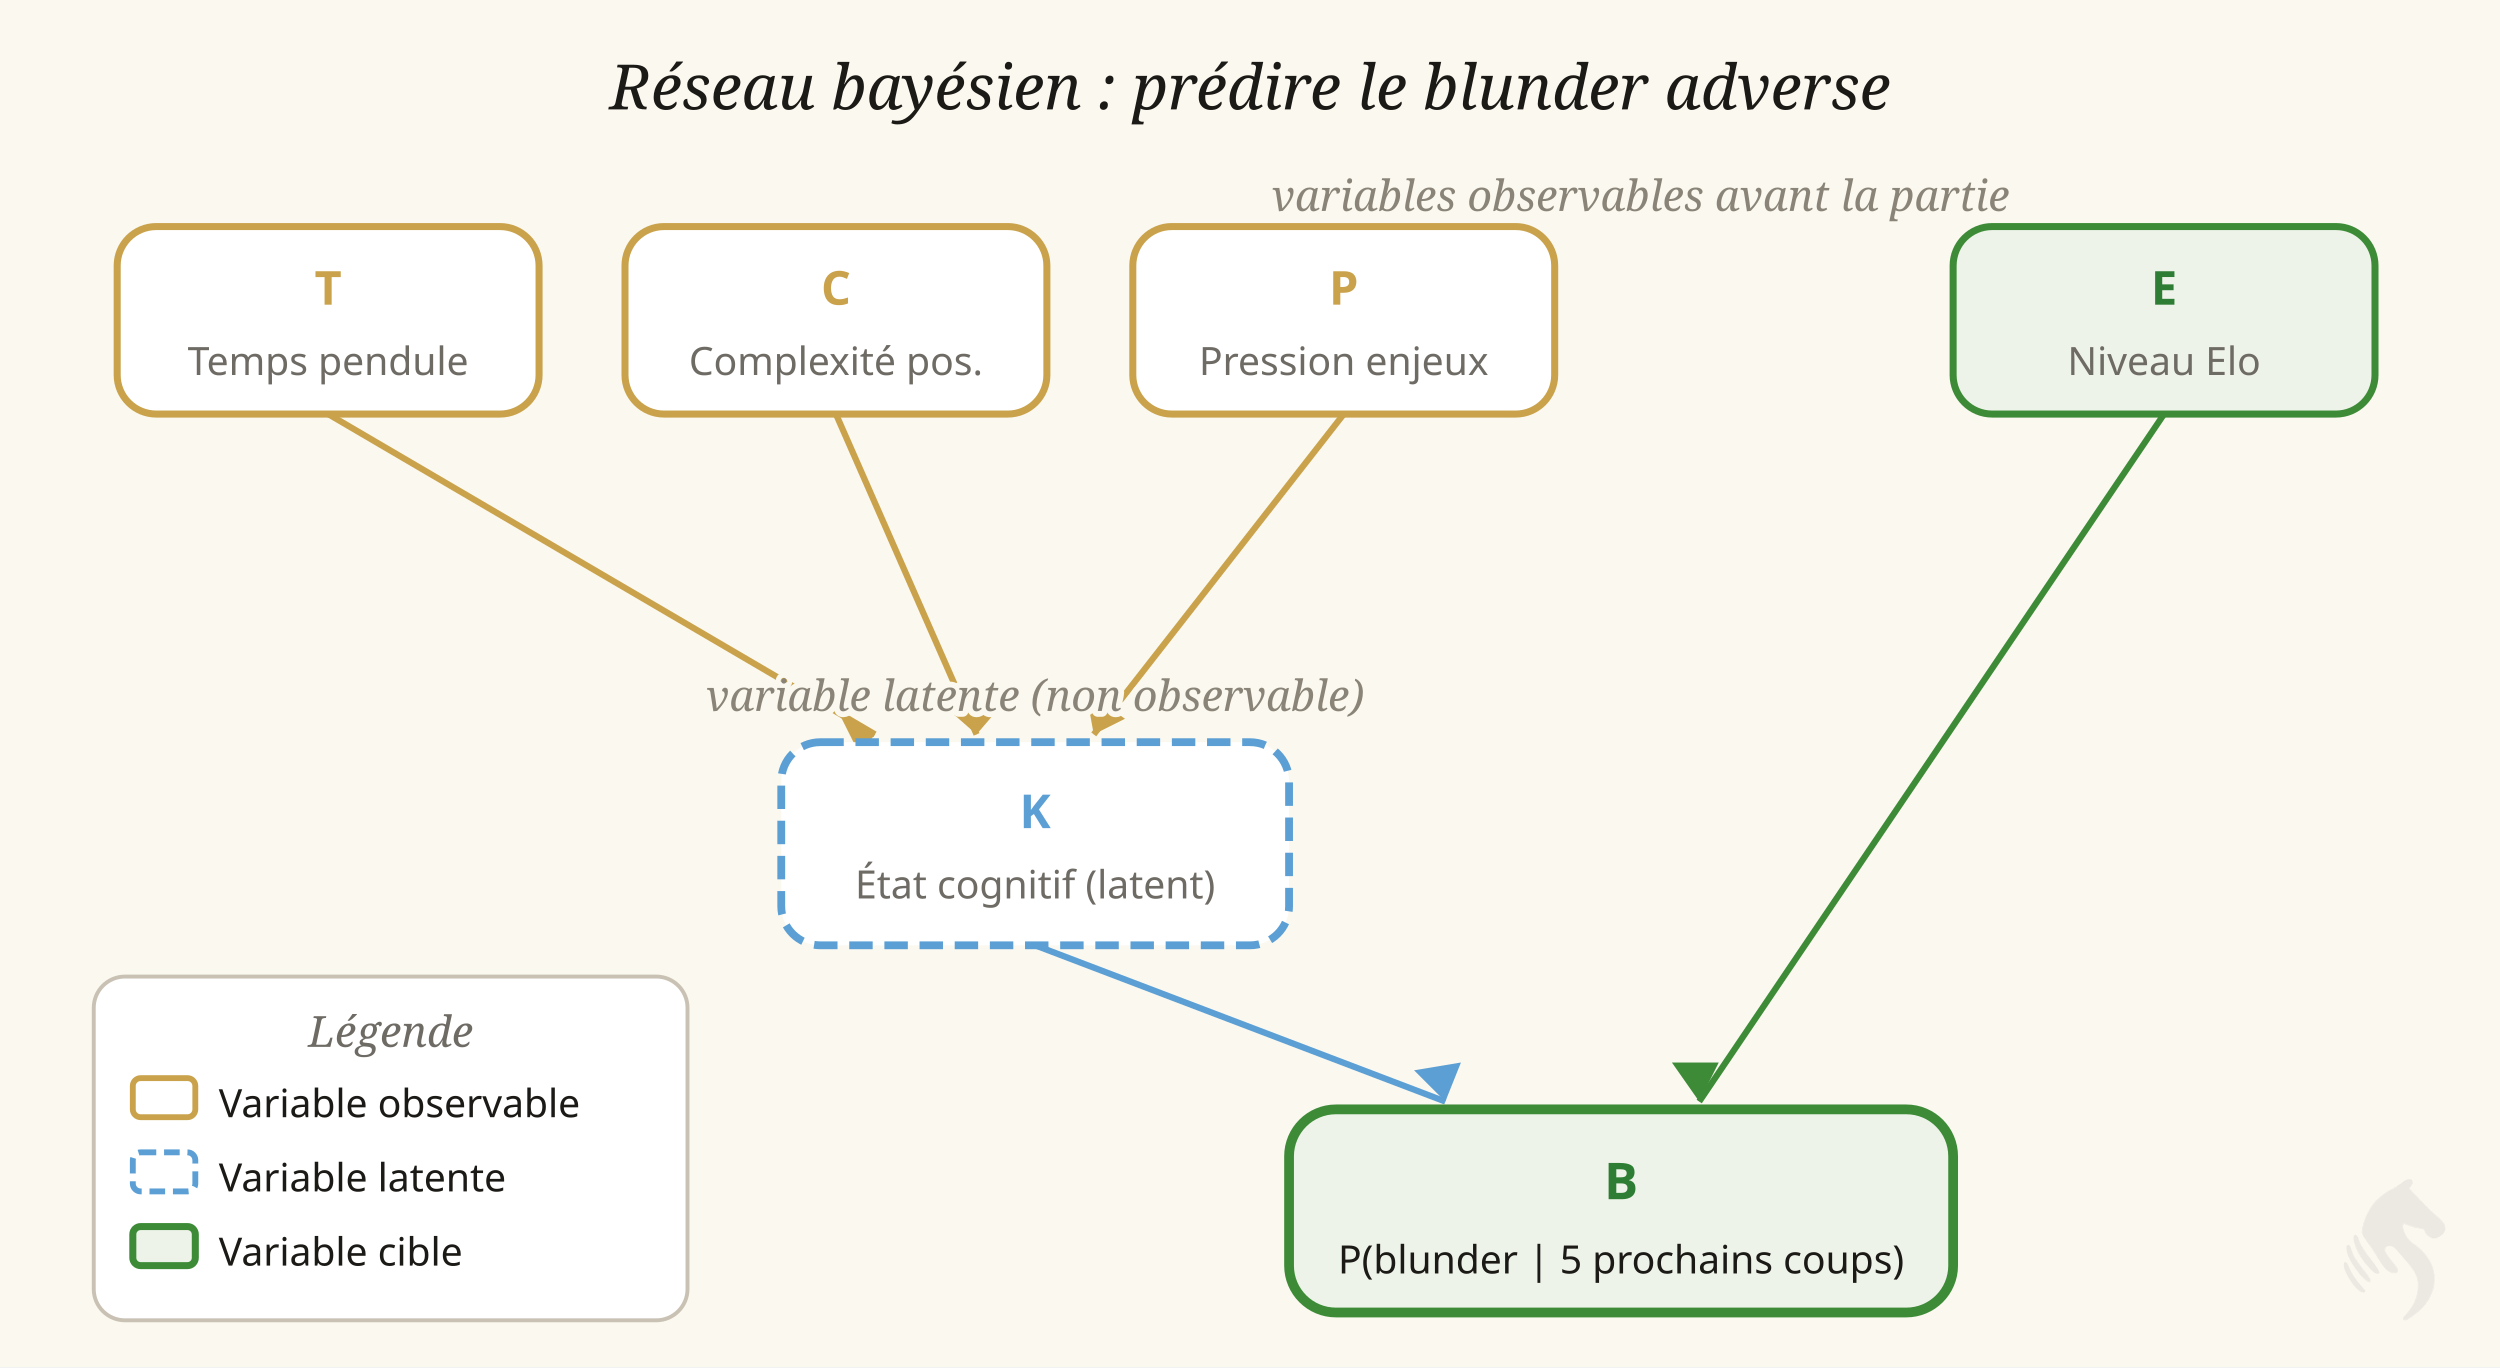
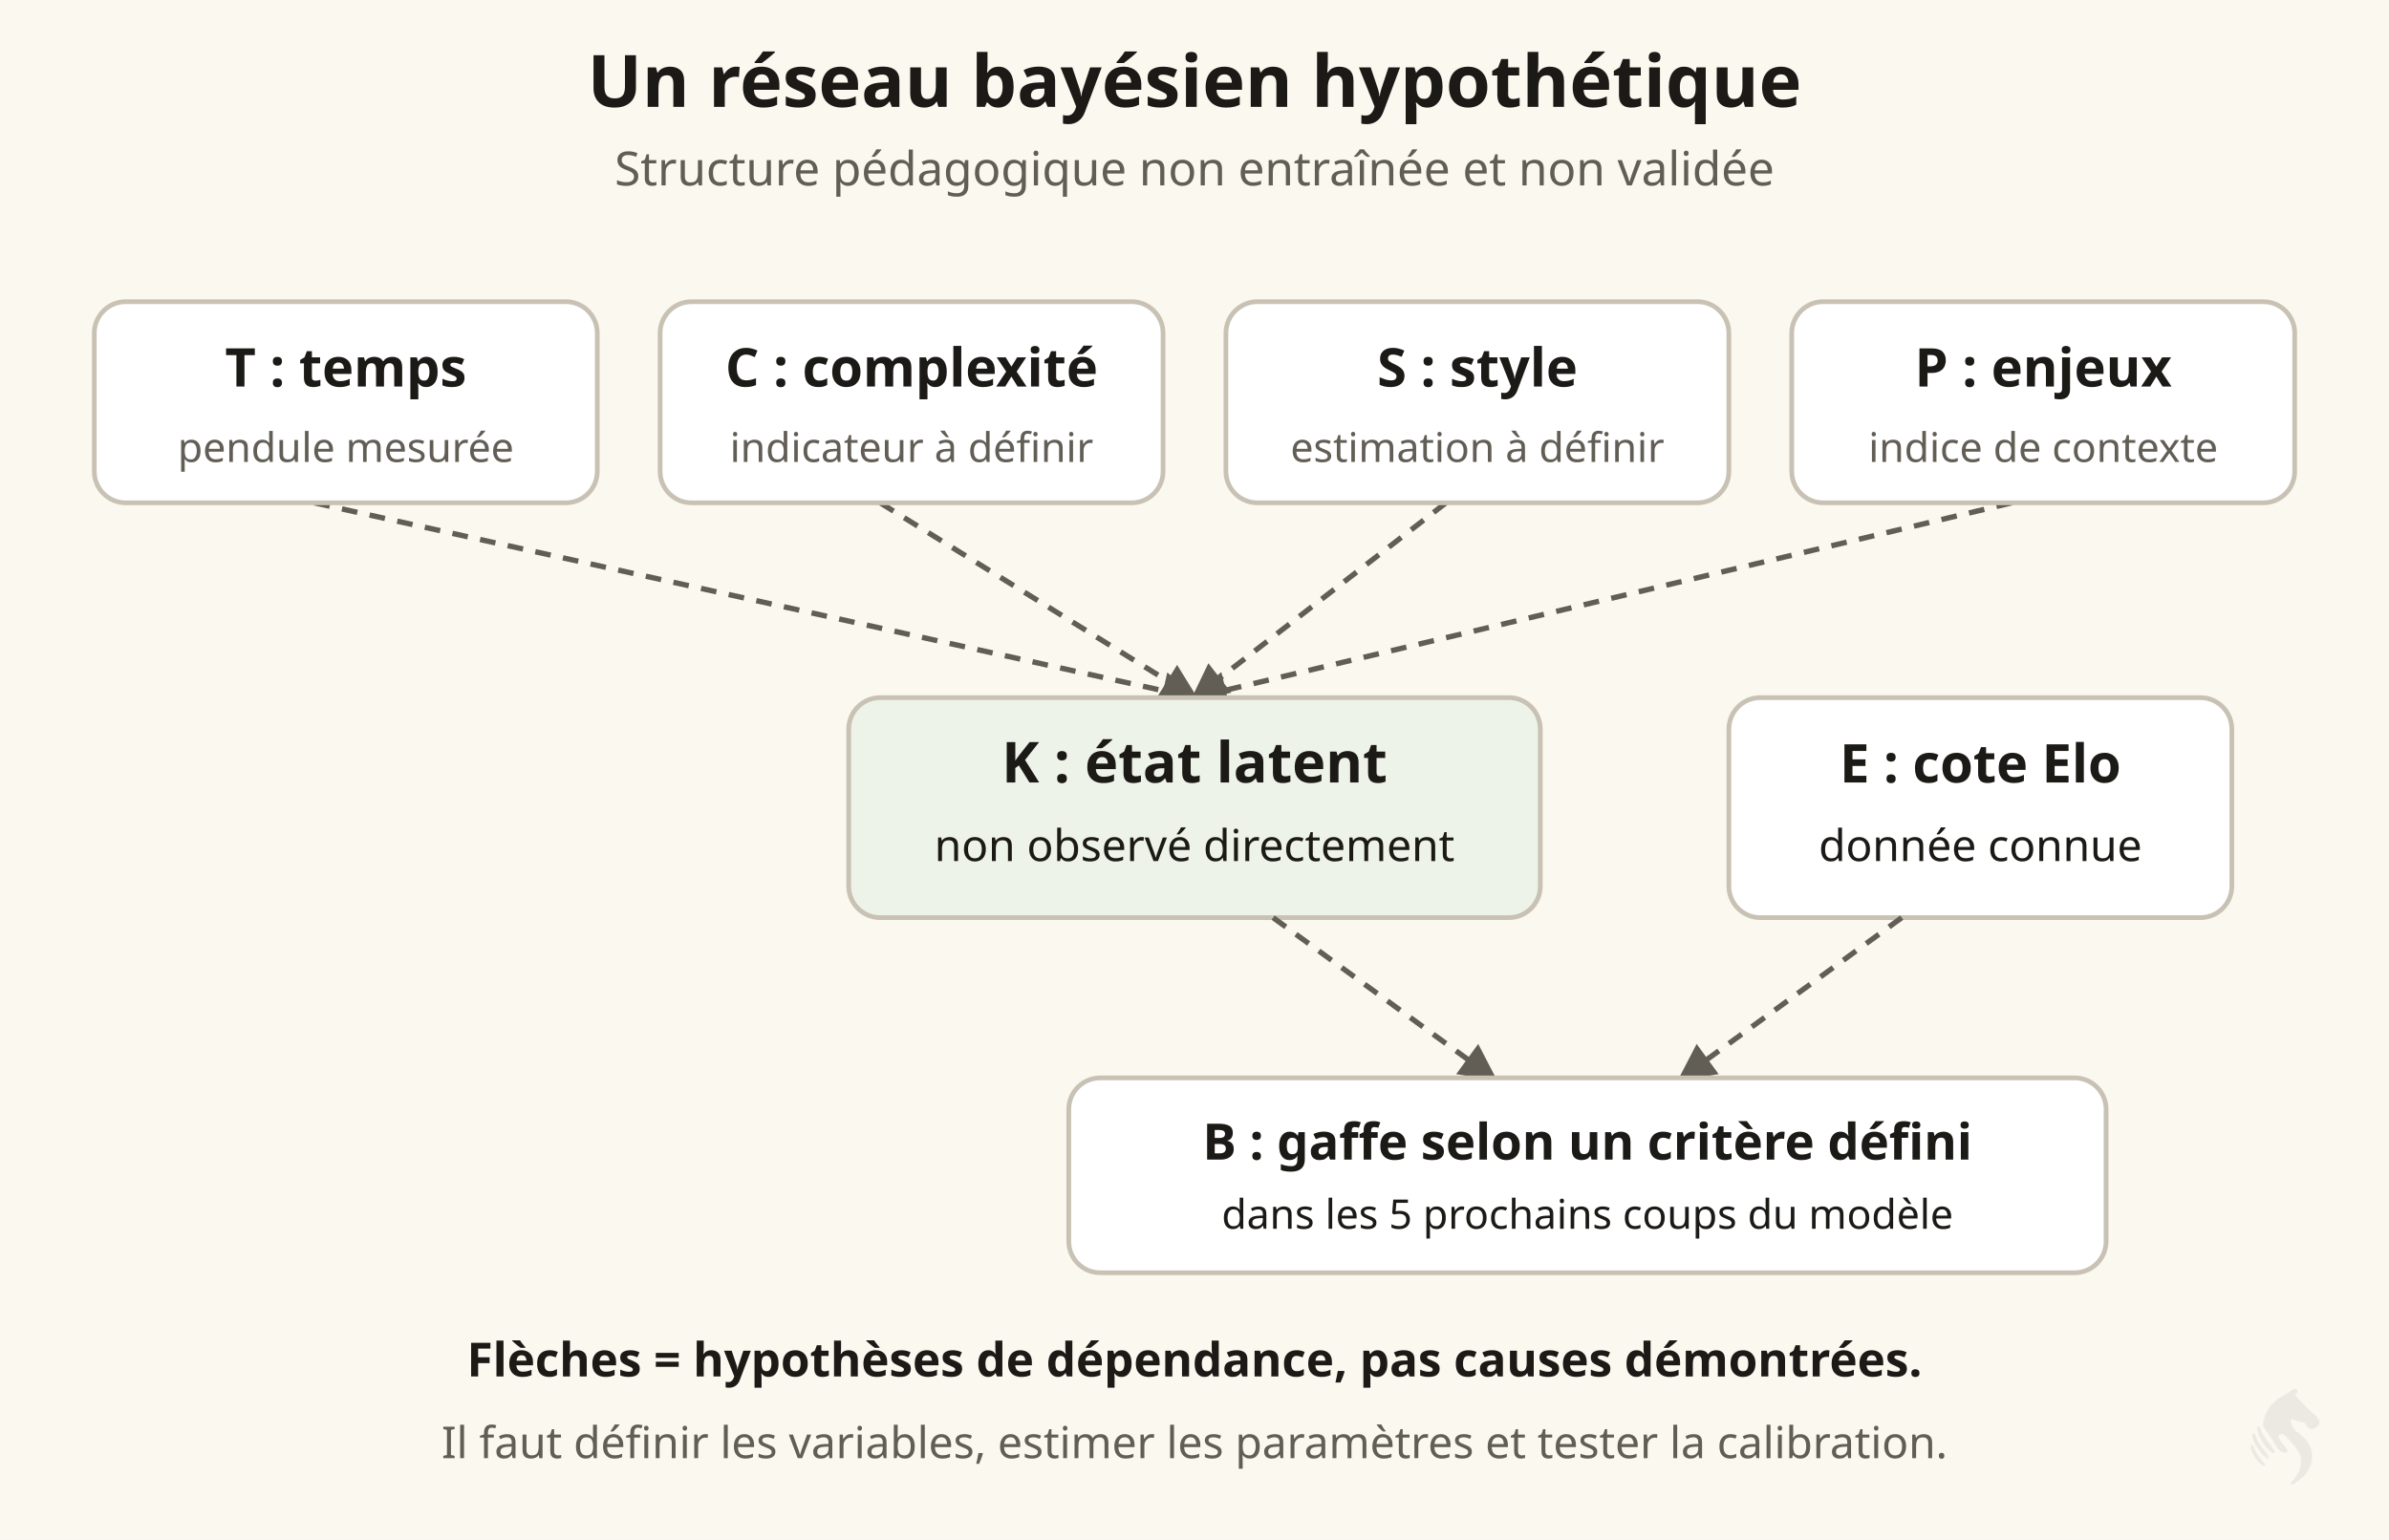
- <svg xmlns="http://www.w3.org/2000/svg" width="640" height="350" viewBox="0 0 640 350" role="img" aria-labelledby="rb1">
-   <rect width="640" height="350" fill="#faf8ef" />
-   <text x="320" y="28" text-anchor="middle" font-family="Georgia, serif" font-size="16" font-style="italic" fill="#1c1a16">Réseau bayésien : prédire le blunder adverse</text>
-   <rect x="30" y="58" width="108" height="48" rx="10" fill="#fff" stroke="#c9a24b" stroke-width="1.8" />
-   <text x="84" y="78" text-anchor="middle" font-family="system-ui, sans-serif" font-size="12" font-weight="700" fill="#c9a24b">T</text>
-   <text x="84" y="96" text-anchor="middle" font-family="system-ui, sans-serif" font-size="10" fill="#6e6a64">Temps pendule</text>
-   <rect x="160" y="58" width="108" height="48" rx="10" fill="#fff" stroke="#c9a24b" stroke-width="1.8" />
-   <text x="214" y="78" text-anchor="middle" font-family="system-ui, sans-serif" font-size="12" font-weight="700" fill="#c9a24b">C</text>
-   <text x="214" y="96" text-anchor="middle" font-family="system-ui, sans-serif" font-size="10" fill="#6e6a64">Complexité pos.</text>
-   <rect x="290" y="58" width="108" height="48" rx="10" fill="#fff" stroke="#c9a24b" stroke-width="1.8" />
-   <text x="344" y="78" text-anchor="middle" font-family="system-ui, sans-serif" font-size="12" font-weight="700" fill="#c9a24b">P</text>
-   <text x="344" y="96" text-anchor="middle" font-family="system-ui, sans-serif" font-size="10" fill="#6e6a64">Pression enjeux</text>
-   <rect x="500" y="58" width="108" height="48" rx="10" fill="#eef3e9" stroke="#3d8b37" stroke-width="1.8" />
-   <text x="554" y="78" text-anchor="middle" font-family="system-ui, sans-serif" font-size="12" font-weight="700" fill="#2e7d34">E</text>
-   <text x="554" y="96" text-anchor="middle" font-family="system-ui, sans-serif" font-size="10" fill="#6e6a64">Niveau Elo</text>
-   <line x1="84" y1="106" x2="224" y2="188" stroke="#c9a24b" stroke-width="1.6" />
-   <polygon points="224,188 214,181 220,193" fill="#c9a24b" />
-   <line x1="214" y1="106" x2="250" y2="188" stroke="#c9a24b" stroke-width="1.6" />
-   <polygon points="250,188 242,181 256,181" fill="#c9a24b" />
-   <line x1="344" y1="106" x2="280" y2="188" stroke="#c9a24b" stroke-width="1.6" />
-   <polygon points="280,188 278,177 288,184" fill="#c9a24b" />
-   <rect x="200" y="190" width="130" height="52" rx="10" fill="#fff" stroke="#5b9fd4" stroke-width="2" stroke-dasharray="6 3" />
-   <text x="265" y="212" text-anchor="middle" font-family="system-ui, sans-serif" font-size="12" font-weight="700" fill="#5b9fd4">K</text>
-   <text x="265" y="230" text-anchor="middle" font-family="system-ui, sans-serif" font-size="10" fill="#6e6a64">État cognitif (latent)</text>
-   <line x1="554" y1="106" x2="435" y2="282" stroke="#3d8b37" stroke-width="1.6" />
-   <polygon points="435,282 428,272 440,272" fill="#3d8b37" />
-   <line x1="265" y1="242" x2="370" y2="282" stroke="#5b9fd4" stroke-width="1.6" />
-   <polygon points="370,282 362,274 374,272" fill="#5b9fd4" />
-   <rect x="330" y="284" width="170" height="52" rx="12" fill="#eef3e9" stroke="#3d8b37" stroke-width="2.5" />
-   <text x="415" y="307" text-anchor="middle" font-family="system-ui, sans-serif" font-size="13" font-weight="700" fill="#2e7d34">B</text>
-   <text x="415" y="326" text-anchor="middle" font-family="system-ui, sans-serif" font-size="10" fill="#1c1a16">P(blunder | 5 prochains coups)</text>
-   <rect x="24" y="250" width="152" height="88" rx="8" fill="#fff" stroke="#c9c2b4" stroke-width="1" />
-   <text x="100" y="268" text-anchor="middle" font-family="Georgia, serif" font-size="11" font-style="italic" fill="#6e6a64">Légende</text>
-   <rect x="34" y="276" width="16" height="10" rx="2" fill="#fff" stroke="#c9a24b" stroke-width="1.5" />
-   <text x="56" y="286" font-family="system-ui, sans-serif" font-size="10" fill="#1c1a16">Variable observable</text>
-   <rect x="34" y="295" width="16" height="10" rx="2" fill="#fff" stroke="#5b9fd4" stroke-width="1.5" stroke-dasharray="4 2" />
-   <text x="56" y="305" font-family="system-ui, sans-serif" font-size="10" fill="#1c1a16">Variable latente</text>
-   <rect x="34" y="314" width="16" height="10" rx="2" fill="#eef3e9" stroke="#3d8b37" stroke-width="1.8" />
-   <text x="56" y="324" font-family="system-ui, sans-serif" font-size="10" fill="#1c1a16">Variable cible</text>
-   <text x="420" y="54" text-anchor="middle" font-family="Georgia, serif" font-size="11" font-style="italic" fill="#8a8478">variables observables avant la partie</text>
-   <text x="265" y="182" text-anchor="middle" font-family="Georgia, serif" font-size="11" font-style="italic" fill="#8a8478" stroke="#faf8ef" stroke-width="3" stroke-linejoin="round" paint-order="stroke">variable latente (non observable)</text>
-   <g id="wm" opacity="0.07" transform="translate(600.0,301.9) scale(0.0416)" aria-hidden="true">
+ <svg xmlns="http://www.w3.org/2000/svg" width="760" height="490" viewBox="0 0 760 490" role="img" aria-labelledby="title description">
+   <defs>
+     <marker id="arrow" markerWidth="7" markerHeight="7" refX="6" refY="3.5" orient="auto">
+       <path d="M0 0 L7 3.5 L0 7 Z" fill="#625e56" />
+     </marker>
+   </defs>
+   <rect width="760" height="490" fill="#faf8ef" />
+   <g font-family="system-ui, sans-serif">
+     <text x="380" y="34" text-anchor="middle" font-size="23" font-weight="700" fill="#1c1a16">Un réseau bayésien hypothétique</text>
+     <text x="380" y="59" text-anchor="middle" font-size="15" font-weight="400" fill="#625e56">Structure pédagogique non entraînée et non validée</text>
+     <line x1="100" y1="160" x2="380" y2="222" stroke="#625e56" stroke-width="1.7" stroke-dasharray="5 4" marker-end="url(#arrow)" />
+     <line x1="280" y1="160" x2="380" y2="222" stroke="#625e56" stroke-width="1.7" stroke-dasharray="5 4" marker-end="url(#arrow)" />
+     <line x1="460" y1="160" x2="380" y2="222" stroke="#625e56" stroke-width="1.7" stroke-dasharray="5 4" marker-end="url(#arrow)" />
+     <line x1="640" y1="160" x2="380" y2="222" stroke="#625e56" stroke-width="1.7" stroke-dasharray="5 4" marker-end="url(#arrow)" />
+     <rect x="30" y="96" width="160" height="64" rx="10" fill="#fff" stroke="#c9c2b4" stroke-width="1.5" />
+     <text x="110" y="123" text-anchor="middle" font-size="17" font-weight="700" fill="#1c1a16">T : temps</text>
+     <text x="110" y="147" text-anchor="middle" font-size="13" font-weight="400" fill="#625e56">pendule mesurée</text>
+     <rect x="210" y="96" width="160" height="64" rx="10" fill="#fff" stroke="#c9c2b4" stroke-width="1.5" />
+     <text x="290" y="123" text-anchor="middle" font-size="17" font-weight="700" fill="#1c1a16">C : complexité</text>
+     <text x="290" y="147" text-anchor="middle" font-size="13" font-weight="400" fill="#625e56">indicateur à définir</text>
+     <rect x="390" y="96" width="160" height="64" rx="10" fill="#fff" stroke="#c9c2b4" stroke-width="1.5" />
+     <text x="470" y="123" text-anchor="middle" font-size="17" font-weight="700" fill="#1c1a16">S : style</text>
+     <text x="470" y="147" text-anchor="middle" font-size="13" font-weight="400" fill="#625e56">estimation à définir</text>
+     <rect x="570" y="96" width="160" height="64" rx="10" fill="#fff" stroke="#c9c2b4" stroke-width="1.5" />
+     <text x="650" y="123" text-anchor="middle" font-size="17" font-weight="700" fill="#1c1a16">P : enjeux</text>
+     <text x="650" y="147" text-anchor="middle" font-size="13" font-weight="400" fill="#625e56">indice de contexte</text>
+     <rect x="270" y="222" width="220" height="70" rx="10" fill="#eef3e9" stroke="#c9c2b4" stroke-width="1.5" />
+     <text x="380" y="249" text-anchor="middle" font-size="18" font-weight="700" fill="#1c1a16">K : état latent</text>
+     <text x="380" y="274" text-anchor="middle" font-size="14" font-weight="400" fill="#1c1a16">non observé directement</text>
+     <rect x="550" y="222" width="160" height="70" rx="10" fill="#fff" stroke="#c9c2b4" stroke-width="1.5" />
+     <text x="630" y="249" text-anchor="middle" font-size="17" font-weight="700" fill="#1c1a16">E : cote Elo</text>
+     <text x="630" y="274" text-anchor="middle" font-size="14" font-weight="400" fill="#1c1a16">donnée connue</text>
+     <line x1="405" y1="292" x2="475" y2="343" stroke="#625e56" stroke-width="1.7" stroke-dasharray="5 4" marker-end="url(#arrow)" />
+     <line x1="605" y1="292" x2="535" y2="343" stroke="#625e56" stroke-width="1.7" stroke-dasharray="5 4" marker-end="url(#arrow)" />
+     <rect x="340" y="343" width="330" height="62" rx="10" fill="#fff" stroke="#c9c2b4" stroke-width="1.5" />
+     <text x="505" y="369" text-anchor="middle" font-size="16" font-weight="700" fill="#1c1a16">B : gaffe selon un critère défini</text>
+     <text x="505" y="391" text-anchor="middle" font-size="13" font-weight="400" fill="#1c1a16">dans les 5 prochains coups du modèle</text>
+     <text x="380" y="438" text-anchor="middle" font-size="15" font-weight="700" fill="#1c1a16">Flèches = hypothèses de dépendance, pas causes démontrées.</text>
+     <text x="380" y="464" text-anchor="middle" font-size="14" font-weight="400" fill="#625e56">Il faut définir les variables, estimer les paramètres et tester la calibration.</text>
+   </g>
+   <g id="wm" opacity="0.07" transform="translate(716,442) scale(0.035)" aria-hidden="true">
    <g fill="#1e1e1e" fill-rule="evenodd">
      <path d="M411.5-.5h-16a76 76 0 0 0-24.5 12q-.62-.7-1.5-1l-2 4a4 4 0 0 1-1.5-1 7 7 0 0 1-2.5 3.5 253 253 0 0 0-17 13q-1.42.93-2.5-.5-5.2 7.95-14.5 9a9.4 9.4 0 0 1-4 6q2.3.02 1.5 2A461 461 0 0 1 278.5 73q-13.2 7.95-26 16.5-1.59-1.38 0-3-2.35.35-4 2 .9.98 2 2-92.12 67.08-125.5 177a1316 1316 0 0 0-10 44 51.2 51.2 0 0 0 4.5 31q.1 3.33-2 1l4.5 11q1-2 2 0l5 10 1-1q6 10.95 13 21a651 651 0 0 1 18.5 25 3.4 3.4 0 0 1 1.5-3q21.52 33 43 66 .3 3.4-2.5 1v2a1542 1542 0 0 1 21 32q1 0 1 1a319 319 0 0 0 25 35 160 160 0 0 0 27 25 3.1 3.1 0 0 1 1-3q23.18 14.62 49 5.5 5-2.83 4-8.5-.15-4.6-1.5-9a618 618 0 0 0-55.5-73.5q3-.91 5 1.5a23.5 23.5 0 0 0-7-9q.63 2.4 2 4.5-.17 2.58-1.5.5a364 364 0 0 1-17.5-26.5 50 50 0 0 1-4.5-22.5q.9-4.71 3-9 .63 1.88 2.5 2a7 7 0 0 1 2-3q9.28-8.1 22-8a86 86 0 0 1 23 4.5 11 11 0 0 1 3 4.5q2.58-1.75 5 .5l21.5 23.5q.74 1.95.5 4 3.56 1 6 4a1094 1094 0 0 0 30 34.5l-1 1q3.7 2.7 7.5 5.5a23 23 0 0 1 2 5l5 3a22 22 0 0 0 5.5 8 11.5 11.5 0 0 0 4 4 3.9 3.9 0 0 0-2-3.5q1.7-1.12 3 .5a705 705 0 0 1 42 57.5q-.65 1.46-2 1.5a169 169 0 0 1 10 19 3.8 3.8 0 0 0-.5 4q1 2 2 0 1.4 2.05 2.5 4-.25-2.55.5-5a185 185 0 0 1 11 83q-1 2-2 0a9 9 0 0 0-1.5-4v9a2.3 2.3 0 0 0 1.5-1q.75 10.55-1 21a337 337 0 0 1-18 56l-2.5 3q-1.2-.69-1-2a36 36 0 0 0-4 7 5.2 5.2 0 0 0 3.5-4 4.3 4.3 0 0 1 0 4 350 350 0 0 1-33 52 1108 1108 0 0 1-30 35q-7.17 20.32 13.5 14.5a34 34 0 0 1 6-3 1496 1496 0 0 1 54-37 942 942 0 0 0 29-27q1.25-1.03 2 .5a11 11 0 0 0-3 4q1.35-1.65 2.5 0a29 29 0 0 1 4.5-6 40 40 0 0 0 9-10.5l6-4-1-1a25 25 0 0 1 8.5-7.5q-1.47-2.67 1-5 .22 4.17 2.5 1.5-1.94-3.13 2-4l-1-1q1.48-3.25 4-5.5a8 8 0 0 0-3-1q37.8-53.63 47.5-119 8.4-83.08-38-152a364 364 0 0 0-28-35q-1.03-1.25.5-2 3.58 2.23 2-1l-4-2a5 5 0 0 1-3-.5 484 484 0 0 0-70-58q-.7-.62-1-1.5 1.05-.43 2-1v-3a6 6 0 0 1-5-2q-.66-.1-1 .5 3.72 2.61 0 3-34.57-32.88-46-79.5.2-2.3 2-3v-4q-1.94 5.58-3.5 0-1-9 0-18 2.16-6.4 8.5-8a78 78 0 0 1 22 7.5 403 403 0 0 0 66 18l9 3q-2.45.75-5 .5-1.59 1.6 0 3a16 16 0 0 1 6.5-1 7.3 7.3 0 0 1 2 3q1.38-2.6 3.5-2-1.1-2.32-4-2.5 15.09-2.3 25.5 8.5 5.35 10.23 10 21 12.95 20.94 36.5 28.5-1.88.63-2 2.5a30 30 0 0 0 12.5 3q4.43-.1 8-2 3.2 3.87 5.5-1 1.2.69 1 2a39 39 0 0 0 4.5-2l1 1q.69-1.87-1.5-2.5a12 12 0 0 0 7-3q1.88-1.1 3 .5 2.22-3.62 6-2a8.7 8.7 0 0 1 3-4 41 41 0 0 1 12-6.5l-2-1 5.5-3.5q.62.7 1.5 1 1.82-1.15 0-2.5 1.42-.93 2.5.5a5.8 5.8 0 0 1 .5-4 39 39 0 0 1 6-4.5q-1.55-2.25.5-4.5 3.25-3.5 5-8 1.38-.64 2.5-1-.8-1.05-2-1.5 1.85-5.82 3-11.5v-10h-1q-.85 6-2.5 12-.16-4.46.5-9a63 63 0 0 0-12.5-31 478 478 0 0 0-45.5-44.5q3.06.72 6 2.5-3.15-3.9-7-7.5l1-1q-1.4-1.05-2 .5 1.77 2.4-.5 4a781 781 0 0 1-67.5-65.5l1-.5a29 29 0 0 0 7 6 93 93 0 0 0-14-15 24.5 24.5 0 0 0-9-9.5l1-1a44 44 0 0 0-7-4.5q1.44 2.2 3.5 4 1 1.5 0 3l-72-76q-5.34-7.85 1.5-14.5 1.98-.8 2 1.5a69 69 0 0 1 6-3.5q-1.95-1.94 0-3.5a31 31 0 0 0 6-12q2.05.24 4-.5a79 79 0 0 0-1.5-17.5 94 94 0 0 0-5-10l-1 1a87 87 0 0 0-5.5-3" />
      <path d="M325.5 44.5q-3.85 1.03-7 3.5a4.2 4.2 0 0 1-4.5-.5q-2.75 2.49-3.5 6-6.97 2.94-14 6-6.75 3.75-13.5 8-.62-.7-1.5-1a37.6 37.6 0 0 1-17 10.5 263 263 0 0 0-12 9.5q-1.59 1.62 0 3 12.8-8.55 26-16.5A461 461 0 0 0 327 46.5q.8-1.98-1.5-2m148 86-21-24a209 209 0 0 1-21-21.5l-8.5-8.5q-4.8-3.3-6-9-9.1-4.3-11.5-13a13 13 0 0 0 3-6q-.02-2.3-2-1.5-6.84 6.65-1.5 14.5l72 76q1-1.5 0-3a20 20 0 0 1-3.5-4m89 86a198 198 0 0 0-17.5-15q.4-2.17-.5-4-3.63-1.2-7-3a26 26 0 0 0-6-6 430 430 0 0 1-27-27.5 2.4 2.4 0 0 0-2-.5 29 29 0 0 1-7-6l-1 .5a781 781 0 0 0 67.5 65.5q2.27-1.6.5-4m-314-128a247 247 0 0 0-42 35.5 14.5 14.5 0 0 1-5 4l1 1a9.3 9.3 0 0 1-6 2.5 76 76 0 0 1-16 20q.3.88 1 1.5a9.4 9.4 0 0 0-5.5 6.5q-1-2-2 0-.93 1.42.5 2.5a25 25 0 0 0-6.5 8.5q-1.6 1.05-3.5 1.5 1.21.45 2 1.5a43 43 0 0 0-7 10 352 352 0 0 0-19.5 37 2.9 2.9 0 0 1-2.5 1 3.3 3.3 0 0 0 2 1.5 47 47 0 0 1-3.5 5.5l-12 34q-.98-1.8-1.5 0 1.4 1.9.5 4a33 33 0 0 1-3.5 5.5q.78.84 1 2a212 212 0 0 0-10 49.5 36 36 0 0 0 7 20q2.1 2.33 2-1a51.2 51.2 0 0 1-4.5-31 1316 1316 0 0 1 10-44q33.38-109.92 125.5-177-1.1-1.02-2-2m376 206q-.5-10.25-5-19.5 1.5-4.37-1.5-.5l-6.5-11q-5.55-3.6-7.5-10l-1 1q-3.75-5.75-9.5-9.5l1-1a850 850 0 0 0-9-7q1.14-2.04-1.5-3.5-1.08 1.43-2.5.5-2.84-1.65-2-4a5 5 0 0 0-3-.5 5 5 0 0 0-.5-3l-1 1a7 7 0 0 0-4.5-3 21 21 0 0 0-6-2.5 478 478 0 0 1 45.5 44.5 63 63 0 0 1 12.5 31q-.66 4.54-.5 9 1.65-6 2.5-12m-259 3v-1q-2.22-5.79 1-11.5l-2-2a67 67 0 0 0 1.5-5.5q.93 7.1 3.5 1-2.43-3.37 2-4a4.3 4.3 0 0 1 2.5 3q.45-1.21 1.5-2 2.3.75 4 2a326 326 0 0 1 28 10.5q11.4 3.22 23 6 1.05 1.6 1.5 3.5 1-4 2 0 1.08-1.43 2.5-.5-1.81 1.35 0 2.5 3.25-.47 7-2 1.85.03 3 1 5.83.22 11 2h5q2.55.25 5-.5l-9-3a403 403 0 0 1-66-18 78 78 0 0 0-22-7.5q-6.34 1.6-8.5 8-1 9 0 18 1.56 5.58 3.5 0m109 6a4.7 4.7 0 0 1 4 3q3.6-3.98 6 1l1-2 4 2a65 65 0 0 1 7.5 10q1.1 3.55 2.5 7-1.77 2.95 2 4 13.35 23.91 39 33 .12-1.87 2-2.5-23.55-7.56-36.5-28.5a305 305 0 0 0-10-21q-10.41-10.8-25.5-8.5 2.9.18 4 2.5m-410 86a9 9 0 0 0 1.5-4 310 310 0 0 0 37.5 86q-1.1 1.02-2 2a40 40 0 0 0 8.5 12 139 139 0 0 0 15 21q2.31 2.97 1.5 6 5.9 1.14 7.5 7 5.7 2.47 5 8 3.8 1.06 6.5 4 20.24 25.5 46 45.5a39 39 0 0 0 20 5 46 46 0 0 1 9-7.5 818 818 0 0 1-10-21.5q1.43-1.08.5-2.5a27 27 0 0 1-3.5-2 185 185 0 0 0-16-23.5q1.43-1.08.5-2.5a13.3 13.3 0 0 1-5.5-5 617 617 0 0 0-22.5-29v-4l-1 1a13 13 0 0 1-4.5-6 11.5 11.5 0 0 1-4-4q-.03 2.3-2 1.5A471 471 0 0 1 97 390.5q-1.8-3.04-.5-6 1.02.54 2 1a9 9 0 0 0-2-4.5q3.83-2.28-1-2.5a597 597 0 0 1-7-18.5l2-1a3.3 3.3 0 0 1-2-3.5 3.1 3.1 0 0 1-3-1q-7.35-19.46-24-8 1.03 2.34-.5 5a97 97 0 0 0 3.5 38" />
      <path d="M365.5 301.5q-1.8.7-2 3 11.43 46.62 46 79.5 3.72-.39 0-3 .34-.6 1-.5-2.4-2.22-5-4.5l2-2q-2.45-.75-5-.5a8.4 8.4 0 0 0-.5-4q-1.72 1.44-3-1a28 28 0 0 1-3.5-6q-.5 2-1 0a143 143 0 0 1-18-31q-6.22-11.64-9-27a7 7 0 0 0-2-3m-211 174a45 45 0 0 1-9.5-15q-1 2-2 0a41 41 0 0 0-6-9l-1-5-1 1a989 989 0 0 1-17.5-25.5q.7-.62 1-1.5a7.7 7.7 0 0 1-5-6 163 163 0 0 1-15-29q-.98-.46-2-1-1.3 2.96.5 6a471 471 0 0 0 55.5 86.5q1.97.8 2-1.5m-90-86q-2.05 2.77 1.5 4 3.6 16.25 9.5 30.5-2.48 3.62 2 3.5 3.65 9.3 8 18.5l-1 1a11.4 11.4 0 0 1 6 8q-.7.62-1 1.5a10.5 10.5 0 0 1 3.5 5l1-1a62 62 0 0 0 7.5 13q.9-.98 2-2a310 310 0 0 1-37.5-86 9 9 0 0 1-1.5 4m48 210a3.9 3.9 0 0 0-2-3.5q1.7-1.12 3 .5a127 127 0 0 0 39 32q11.3 4.6 8.5-7a147 147 0 0 0-17-32 1467 1467 0 0 0-40-51 554 554 0 0 1-48.5-75l1-1q.84 5.22 6 5a51.6 51.6 0 0 1-11.5-27l-1 2a159 159 0 0 0-11-31 14.3 14.3 0 0 0-10.5-8q-3.2.01-6 1.5-2.85 3.45-6 6.5-.87 16.85 3 33.5a3.6 3.6 0 0 1-2 2q1.38.56 2.5 1.5 3.15 9.81 6.5 19.5-1.21.45-2 1.5a29 29 0 0 0 5.5 7A256 256 0 0 0 55.5 525l-2 1a6.4 6.4 0 0 0 4 1.5 332 332 0 0 0 38.5 53l3.5 5.5-1 1q1.9 1.67 3.5.5a36 36 0 0 0 10.5 12m303-214q-.95.57-2 1 .3.88 1 1.5a484 484 0 0 1 70 58q1.42.72 3 .5a43 43 0 0 0-10-12.5l1-1q-2.66 1.47-5-1a36 36 0 0 0-10-10q1.81-1.35 0-2.5a8 8 0 0 1-3.5 0q-4.57-5.7-10-8a13 13 0 0 0-6.5-5.5 11.5 11.5 0 0 1-3.5-4.5q-.62.7-1.5 1a17.7 17.7 0 0 0-8-5.5q-2.84-1.65-2-4-7.47-2.25-13-7.5m-254 24a526 526 0 0 1 23.5 37 55 55 0 0 1 9 15l1-1a65 65 0 0 0 8.5 13q2.8 2.4 2.5-1-21.48-33-43-66a3.4 3.4 0 0 0-1.5 3m111 63q.16-.93 1-1.5a7 7 0 0 1-3.5-2.5 17.5 17.5 0 0 0-5.5-8q3.7-4.18-2.5-5a41 41 0 0 1-7.5-18.5l2-3a7.2 7.2 0 0 1-2-4.5 3.1 3.1 0 0 0 3-1 37 37 0 0 0-1-7q-1.87-.12-2.5-2a36 36 0 0 0-3 9 50 50 0 0 0 4.5 22.5 364 364 0 0 0 17.5 26.5q1.33 2.08 1.5-.5-1.37-2.1-2-4.5m-272 45v19q2.55 12.15 7 24 15.37 37.49 37 68a54 54 0 0 0 9 12.5q-1.58 2.58 2 3l-1 1 5.5 4.5a82 82 0 0 0 9 12q6.5 6.26 12.5 13 9.5 6.75 17.5 15l1-1q4.56 3.52 9 7l1-2a89 89 0 0 0 13.5 3.5q13.85-4.6 6.5-17.5-1.73 1.44-3-1a307 307 0 0 1-13.5-16 16 16 0 0 0-6-5.5q1.43-1.08.5-2.5a27.2 27.2 0 0 1-12.5-15 3.1 3.1 0 0 1-3-1q-7.5-10.25-15.5-20-.93-1.42.5-2.5a16 16 0 0 1-6-5.5 880 880 0 0 1-19-29.5q.7-.62 1-1.5a8 8 0 0 1-4-4 94 94 0 0 1-12.5-26l-1 1q-3.8-4.62-1.5-10a3.1 3.1 0 0 1-3-1 198 198 0 0 1-7-15.5l1-1a55 55 0 0 1-9-11q-2.85-1.46-6-2l3-1a22 22 0 0 0-9 2 11.4 11.4 0 0 0-4 6.5m277 51a48 48 0 0 0 12 5q-.57 3.66 2 2a5.3 5.3 0 0 1 3.5 3l1-2a45 45 0 0 0 26 0q.45 1.21 1.5 2 1.27-3.4 4-2 1.81-1.15 0-2.5l3-1.5a21 21 0 0 0 3.5-4q1.4-8.23-1.5-16 .3-.88 1-1.5-5.22-1.95-4-7a193 193 0 0 1-18-23.5 16 16 0 0 0-3.5-3q-4.05-7.43-9-12a284 284 0 0 0-14-17q-.75-1.58.5-3a19 19 0 0 1-6-4 4.35 4.35 0 0 0-5-1.5 618 618 0 0 1 55.5 73.5q1.35 4.4 1.5 9 1 5.67-4 8.5-25.82 9.12-49-5.5a3.1 3.1 0 0 0-1 3m115-56a264 264 0 0 1 16 22q-1.7 3.04 1.5 1a494 494 0 0 1 16.5 23l7 10q1.35-.04 2-1.5a705 705 0 0 0-42-57.5q-1.3-1.62-3-.5a3.9 3.9 0 0 1 2 3.5" />
      <path d="M112.5 599.5q7 9.5 16 17 2 0 2 2 6.9 3.77 11 8.5l13 5.5a5.7 5.7 0 0 0 6 0q2.07 3.94 4 0-3.37-1.23-.5-3 .22-6.86.5-13.5l-3-3.5 3-2.5q-4.58-.9-7.5-4.5a79 79 0 0 0-10.5-16.5q2.67 1.47 5-1a12 12 0 0 1-8.5-3.5 92 92 0 0 0-17.5-23.5l2-1-6.5-4.5a2294 2294 0 0 1-34.5-47q-1 0-1-1-5.27-4.75-4-11.5-2.25-3.25-3.5.5A227 227 0 0 1 61.5 469q.84-.57 1-1.5-5.16.22-6-5l-1 1a554 554 0 0 0 48.5 75 1467 1467 0 0 1 40 51q10.5 14.98 17 32 2.8 11.6-8.5 7a127 127 0 0 1-39-32q-1.3-1.62-3-.5a3.9 3.9 0 0 1 2 3.5m335-4a3349 3349 0 0 1 7.5 35q2.3 19.53.5 39a9 9 0 0 1 1.5 4q1 2 2 0a185 185 0 0 0-11-83q-.75 2.45-.5 5m44-147q1.58 3.23-2 1-1.53.75-.5 2a364 364 0 0 1 28 35q46.4 68.92 38 152-9.7 65.37-47.5 119 1.46.15 3 1a12 12 0 0 0 3.5-6q1.58 1.52 3.5.5-1.16-8.12 7-11-1.6-1.75 1-2.5-.12-8.5 6-14-.81-.1-1-1a3.1 3.1 0 0 1 3-1 5.4 5.4 0 0 1 3-5.5q-1.2-.45-2-1.5a67 67 0 0 0 4.5-10l1 2a9 9 0 0 1 2.5-5l-1-2a6.3 6.3 0 0 1 4-.5 6.5 6.5 0 0 0-3-3 225 225 0 0 1 11-24.5q-.53-1.8-1.5 0-.3-4.51 1-9l1 1a67 67 0 0 0 1.5-13q7.4-.7 1-5a232 232 0 0 0 2-53l.5-5q.57.84 1.5 1a8 8 0 0 0-2.5-5q-6.56-49.08-31.5-89 2.03-1.77-.5-3l-1 1a696 696 0 0 1-17.5-26q-2.18-1.53-1-3.5-3.93-.91-5-4.5-1.26-.5-1-2a69 69 0 0 0-6.5-5q-.69-1.87 1.5-2.5a14 14 0 0 0-4-2.5m-36 230a273 273 0 0 1-13.5 57q-1.4.82-2.5 2 2.69 6.4-4 8.5l2 1a30 30 0 0 0-3 8.5q-.2 1.31 1 2l2.5-3a337 337 0 0 0 18-56 89 89 0 0 0 1-21q-.57.84-1.5 1m-25 84a185 185 0 0 1-24 38l-2.5 6a25 25 0 0 0-6.5 7q-13.95 16.7-28.5 33-1.16 4.05-3.5 7.5-1.35 4.25-1 8a16 16 0 0 1 6 5.5h14a20 20 0 0 1 10-3.5q1.71-1.12 0-2.5a81 81 0 0 0 18.5-12q.62.7 1.5 1a71 71 0 0 1 2-4q1-2 2 0 1.7-4.54 4.5-1a38 38 0 0 1 4.5-6.5 189 189 0 0 0 30.5-23.5q4.55 3.9 4-3a4.6 4.6 0 0 1 4.5-2v-3a5 5 0 0 0 3-.5 41 41 0 0 1 3-5.5 11 11 0 0 1 3-4q-.75-1.53-2-.5a942 942 0 0 1-29 27 1496 1496 0 0 0-54 37 34 34 0 0 0-6 3q-20.67 5.82-13.5-14.5a1108 1108 0 0 0 30-35 350 350 0 0 0 33-52 4.3 4.3 0 0 0 0-4 5.2 5.2 0 0 1-3.5 4" />
    </g>
  </g>
</svg>
